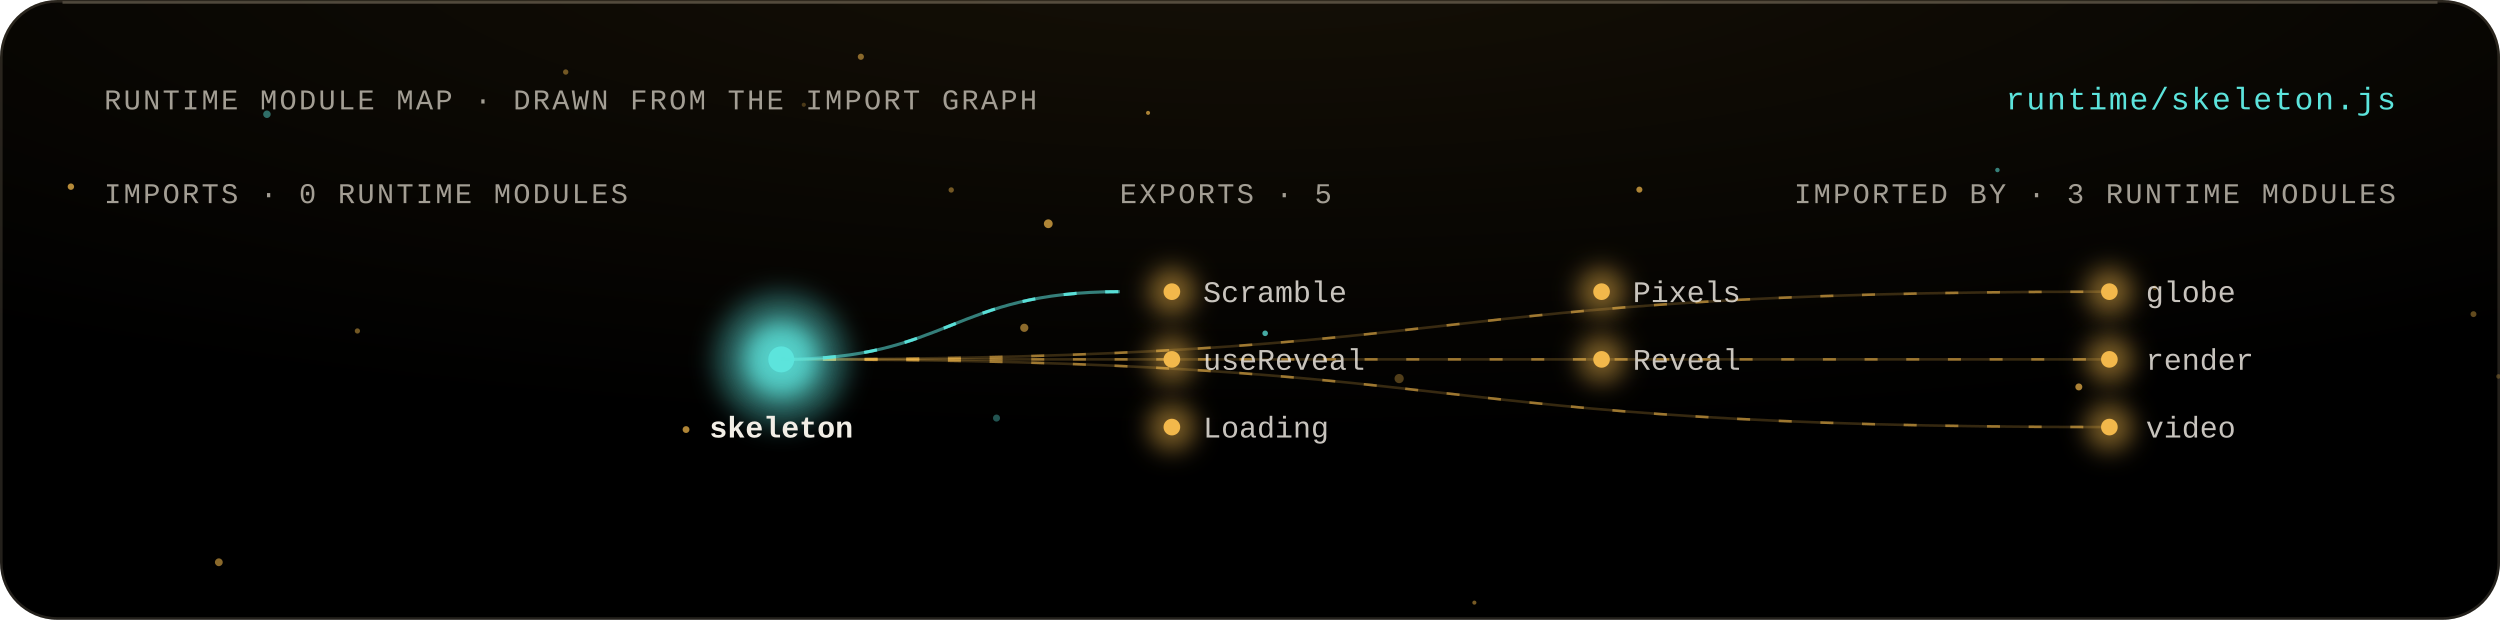
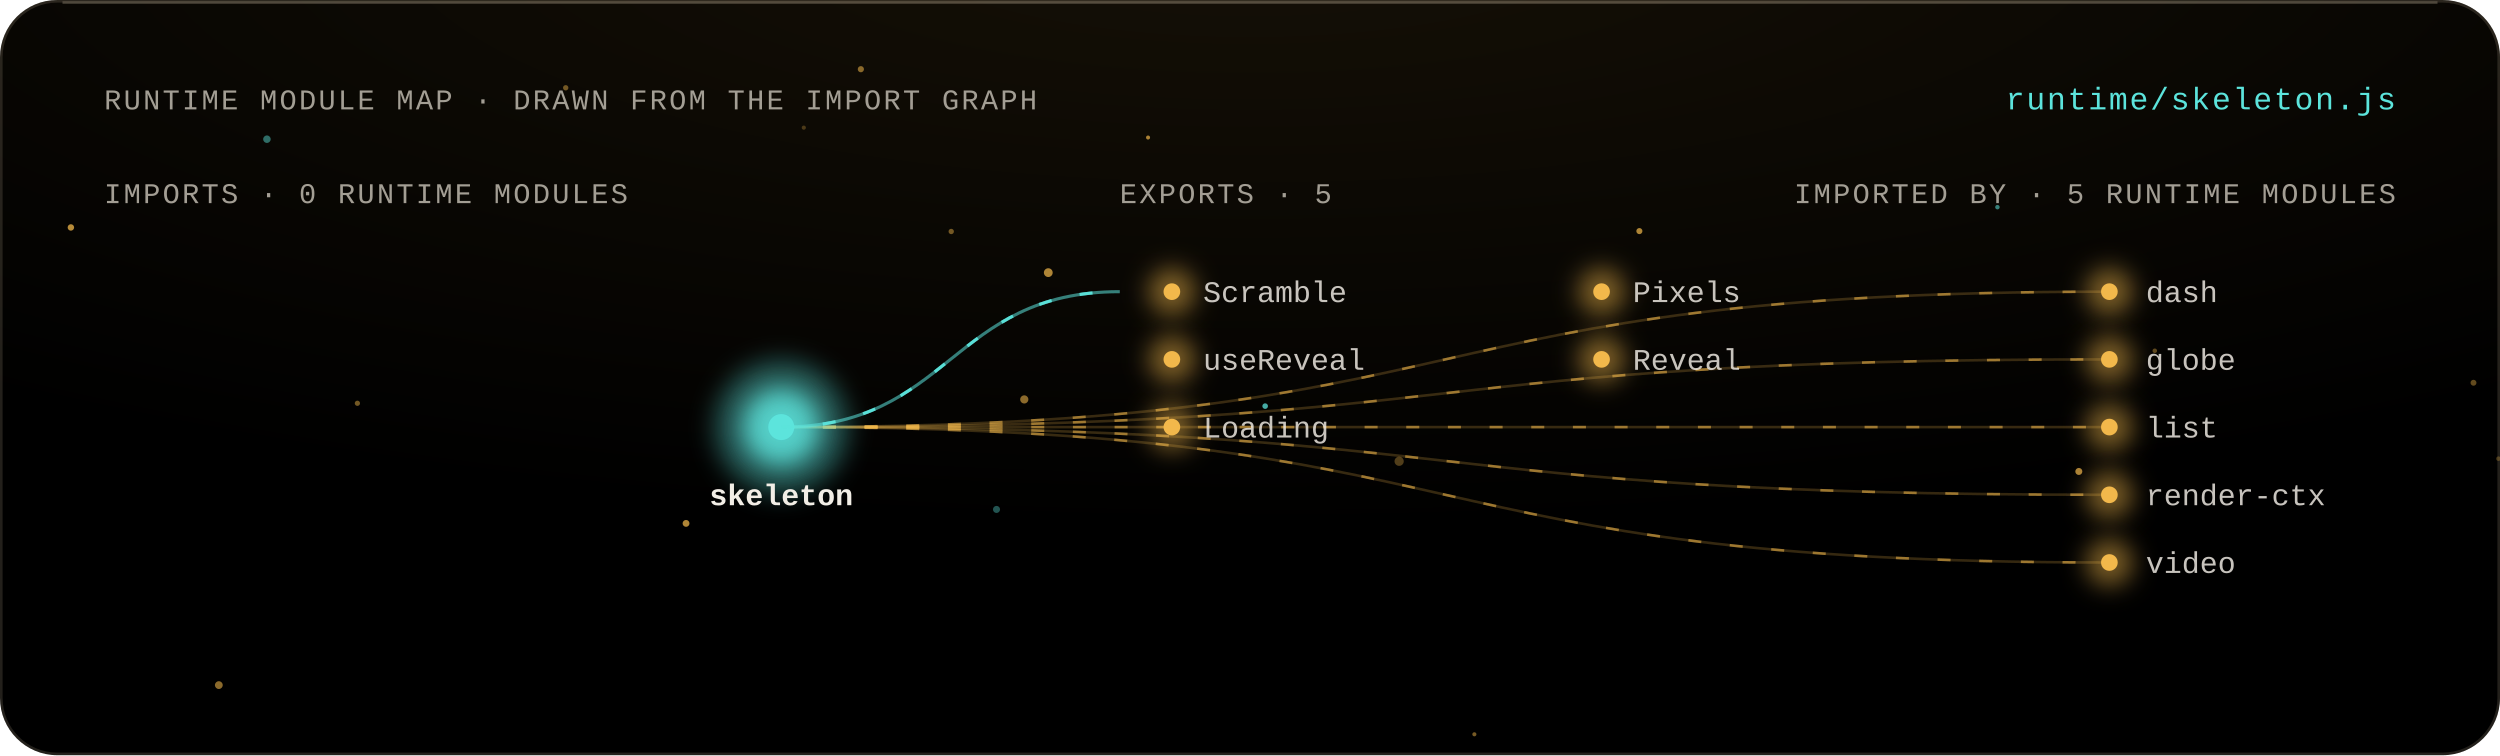
- <svg xmlns="http://www.w3.org/2000/svg" viewBox="0 0 960 238" width="960" height="238" role="img" aria-labelledby="t">
+ <svg xmlns="http://www.w3.org/2000/svg" viewBox="0 0 960 290" width="960" height="290" role="img" aria-labelledby="t">
  <style>
  text { font-family: 'Geist Mono', ui-monospace, 'Liberation Mono', Menlo, monospace; fill: #F2EEE6; }
  .m { fill: #A39E94; font-size: 11px; letter-spacing: .08em; }
  .l { font-size: 11.5px; }
  .h { font-size: 12px; fill: #5CE4DC; letter-spacing: .06em; }
  .flow { stroke-dasharray: 5 11; animation: flow 3s linear infinite; }
  @keyframes flow { to { stroke-dashoffset: -32; } }
  .breathe { animation: breathe 4.2s ease-in-out infinite; }
  @keyframes breathe { 50% { opacity: .38; } }
  .beat { animation: beat 2.6s ease-in-out infinite; transform-box: fill-box; transform-origin: center; }
  @keyframes beat { 50% { opacity: .55; transform: scale(1.35); } }
  .spin { transform-box: fill-box; transform-origin: center; animation: spin 48s linear infinite; }
  .spin-r { transform-box: fill-box; transform-origin: center; animation: spin 64s linear infinite reverse; }
  @keyframes spin { to { transform: rotate(360deg); } }
  @media (prefers-reduced-motion: reduce) { * { animation: none !important; } }
</style>
  <defs>
    <filter id="bloom" x="-80%" y="-80%" width="260%" height="260%">
      <feGaussianBlur stdDeviation="4.5" />
    </filter>
    <filter id="soft" x="-30%" y="-30%" width="160%" height="160%">
      <feGaussianBlur stdDeviation="1.4" />
    </filter>
    <radialGradient id="key" cx="50%" cy="-10%" r="80%">
      <stop offset="0" stop-color="#F2B84B" stop-opacity=".09" />
      <stop offset="1" stop-color="#F2B84B" stop-opacity="0" />
    </radialGradient>
    <linearGradient id="pair" x1="0" x2="1">
      <stop offset="0" stop-color="#F2B84B" />
      <stop offset="1" stop-color="#5CE4DC" />
    </linearGradient>
  </defs>
-   <rect width="960" height="238" rx="22" fill="#000" />
-   <rect width="960" height="238" rx="22" fill="url(#key)" />
-   <rect x=".5" y=".5" width="959" height="237" rx="21.5" fill="none" stroke="rgba(255,232,196,.14)" />
+   <rect width="960" height="290" rx="22" fill="#000" />
+   <rect width="960" height="290" rx="22" fill="url(#key)" />
+   <rect x=".5" y=".5" width="959" height="289" rx="21.5" fill="none" stroke="rgba(255,232,196,.14)" />
  <path d="M 24 1 H 936" stroke="rgba(255,238,208,.22)" stroke-width="1" />
  <g>
-     <circle cx="365.27" cy="72.95" r="1.03" fill="#F2B84B" opacity="0.46" class="breathe" style="animation-delay:-2.98s" />
-     <circle cx="537.27" cy="145.37" r="1.77" fill="#F2B84B" opacity="0.33" class="breathe" style="animation-delay:-1.16s" />
-     <circle cx="27.22" cy="71.68" r="1.24" fill="#F2B84B" opacity="0.75" class="breathe" style="animation-delay:-0.2s" />
-     <circle cx="137.24" cy="127.09" r="1.01" fill="#F2B84B" opacity="0.47" class="breathe" style="animation-delay:-3.09s" />
-     <circle cx="485.82" cy="127.99" r="1.08" fill="#5CE4DC" opacity="0.74" class="breathe" style="animation-delay:-4.18s" />
-     <circle cx="84.03" cy="215.91" r="1.5" fill="#F2B84B" opacity="0.57" class="breathe" style="animation-delay:-3.34s" />
-     <circle cx="767.01" cy="65.29" r="0.86" fill="#5CE4DC" opacity="0.55" class="breathe" style="animation-delay:-3.34s" />
-     <circle cx="402.54" cy="85.92" r="1.69" fill="#F2B84B" opacity="0.71" class="breathe" style="animation-delay:-3.28s" />
-     <circle cx="308.66" cy="40.23" r="0.8" fill="#F2B84B" opacity="0.28" class="breathe" style="animation-delay:-4.19s" />
-     <circle cx="959.4" cy="144.55" r="0.88" fill="#F2B84B" opacity="0.27" class="breathe" style="animation-delay:-2.71s" />
-     <circle cx="382.66" cy="160.54" r="1.36" fill="#5CE4DC" opacity="0.37" class="breathe" style="animation-delay:-3.1s" />
-     <circle cx="629.52" cy="72.82" r="1.17" fill="#F2B84B" opacity="0.71" class="breathe" style="animation-delay:-2.85s" />
-     <circle cx="217.23" cy="27.66" r="1.03" fill="#F2B84B" opacity="0.45" class="breathe" style="animation-delay:-2.92s" />
-     <circle cx="102.5" cy="43.87" r="1.44" fill="#5CE4DC" opacity="0.46" class="breathe" style="animation-delay:-0.11s" />
-     <circle cx="827.44" cy="110.54" r="0.87" fill="#F2B84B" opacity="0.38" class="breathe" style="animation-delay:-0.89s" />
-     <circle cx="798.27" cy="148.58" r="1.35" fill="#F2B84B" opacity="0.7" class="breathe" style="animation-delay:-2.98s" />
-     <circle cx="566.16" cy="231.41" r="0.79" fill="#F2B84B" opacity="0.49" class="breathe" style="animation-delay:-1.25s" />
-     <circle cx="393.32" cy="125.88" r="1.57" fill="#F2B84B" opacity="0.57" class="breathe" style="animation-delay:-3.8s" />
-     <circle cx="263.44" cy="164.95" r="1.32" fill="#F2B84B" opacity="0.72" class="breathe" style="animation-delay:-1.24s" />
-     <circle cx="330.57" cy="21.8" r="1.19" fill="#F2B84B" opacity="0.54" class="breathe" style="animation-delay:-4s" />
-     <circle cx="440.85" cy="43.34" r="0.78" fill="#F2B84B" opacity="0.69" class="breathe" style="animation-delay:-0.44s" />
-     <circle cx="949.82" cy="120.63" r="1.14" fill="#F2B84B" opacity="0.4" class="breathe" style="animation-delay:-2.41s" />
+     <circle cx="365.27" cy="88.89" r="1.03" fill="#F2B84B" opacity="0.46" class="breathe" style="animation-delay:-2.98s" />
+     <circle cx="537.27" cy="177.13" r="1.77" fill="#F2B84B" opacity="0.33" class="breathe" style="animation-delay:-1.16s" />
+     <circle cx="27.22" cy="87.34" r="1.24" fill="#F2B84B" opacity="0.75" class="breathe" style="animation-delay:-0.2s" />
+     <circle cx="137.24" cy="154.86" r="1.01" fill="#F2B84B" opacity="0.47" class="breathe" style="animation-delay:-3.09s" />
+     <circle cx="485.82" cy="155.95" r="1.08" fill="#5CE4DC" opacity="0.74" class="breathe" style="animation-delay:-4.18s" />
+     <circle cx="84.03" cy="263.08" r="1.5" fill="#F2B84B" opacity="0.57" class="breathe" style="animation-delay:-3.34s" />
+     <circle cx="767.01" cy="79.55" r="0.86" fill="#5CE4DC" opacity="0.55" class="breathe" style="animation-delay:-3.34s" />
+     <circle cx="402.54" cy="104.69" r="1.69" fill="#F2B84B" opacity="0.71" class="breathe" style="animation-delay:-3.28s" />
+     <circle cx="308.66" cy="49.02" r="0.8" fill="#F2B84B" opacity="0.28" class="breathe" style="animation-delay:-4.19s" />
+     <circle cx="959.4" cy="176.13" r="0.88" fill="#F2B84B" opacity="0.27" class="breathe" style="animation-delay:-2.71s" />
+     <circle cx="382.66" cy="195.62" r="1.36" fill="#5CE4DC" opacity="0.37" class="breathe" style="animation-delay:-3.1s" />
+     <circle cx="629.52" cy="88.74" r="1.17" fill="#F2B84B" opacity="0.71" class="breathe" style="animation-delay:-2.85s" />
+     <circle cx="217.23" cy="33.71" r="1.03" fill="#F2B84B" opacity="0.45" class="breathe" style="animation-delay:-2.92s" />
+     <circle cx="102.5" cy="53.45" r="1.44" fill="#5CE4DC" opacity="0.46" class="breathe" style="animation-delay:-0.11s" />
+     <circle cx="827.44" cy="134.69" r="0.87" fill="#F2B84B" opacity="0.38" class="breathe" style="animation-delay:-0.89s" />
+     <circle cx="798.27" cy="181.04" r="1.35" fill="#F2B84B" opacity="0.7" class="breathe" style="animation-delay:-2.98s" />
+     <circle cx="566.16" cy="281.97" r="0.79" fill="#F2B84B" opacity="0.49" class="breathe" style="animation-delay:-1.25s" />
+     <circle cx="393.32" cy="153.38" r="1.57" fill="#F2B84B" opacity="0.57" class="breathe" style="animation-delay:-3.8s" />
+     <circle cx="263.44" cy="200.98" r="1.32" fill="#F2B84B" opacity="0.72" class="breathe" style="animation-delay:-1.24s" />
+     <circle cx="330.57" cy="26.57" r="1.19" fill="#F2B84B" opacity="0.54" class="breathe" style="animation-delay:-4s" />
+     <circle cx="440.85" cy="52.81" r="0.78" fill="#F2B84B" opacity="0.69" class="breathe" style="animation-delay:-0.44s" />
+     <circle cx="949.82" cy="146.98" r="1.14" fill="#F2B84B" opacity="0.4" class="breathe" style="animation-delay:-2.41s" />
  </g>
  <text x="40" y="42" class="m" text-anchor="start">RUNTIME MODULE MAP · DRAWN FROM THE IMPORT GRAPH</text>
  <text x="920" y="42" class="h" text-anchor="end">runtime/skeleton.js</text>
  <text x="40" y="78" class="m" text-anchor="start">IMPORTS · 0 RUNTIME MODULES</text>
  <text x="430" y="78" class="m" text-anchor="start">EXPORTS · 5</text>
-   <text x="920" y="78" class="m" text-anchor="end">IMPORTED BY · 3 RUNTIME MODULES</text>
-   <path d="M 300 138 C 580.5 138, 529.5 112, 810 112" fill="none" stroke="#F2B84B" stroke-opacity="0.22" stroke-width="1" />
-   <path d="M 300 138 C 580.5 138, 529.5 112, 810 112" fill="none" stroke="#F2B84B" stroke-opacity="0.55" stroke-width="1" class="flow" />
+   <text x="920" y="78" class="m" text-anchor="end">IMPORTED BY · 5 RUNTIME MODULES</text>
+   <path d="M 300 164 C 580.5 164, 529.5 112, 810 112" fill="none" stroke="#F2B84B" stroke-opacity="0.22" stroke-width="1" />
+   <path d="M 300 164 C 580.5 164, 529.5 112, 810 112" fill="none" stroke="#F2B84B" stroke-opacity="0.55" stroke-width="1" class="flow" />
  <g>
    <circle cx="810" cy="112" r="9" fill="#F2B84B" opacity="0.5" filter="url(#bloom)" class="breathe" style="animation-delay:-1.56s" />
    <circle cx="810" cy="112" r="3.2" fill="#F2B84B" />
  </g>
-   <text x="824" y="116" class="l" text-anchor="start" fill="#F2EEE6" fill-opacity=".82">globe</text>
-   <path d="M 300 138 C 580.5 138, 529.5 138, 810 138" fill="none" stroke="#F2B84B" stroke-opacity="0.22" stroke-width="1" />
-   <path d="M 300 138 C 580.5 138, 529.5 138, 810 138" fill="none" stroke="#F2B84B" stroke-opacity="0.55" stroke-width="1" class="flow" />
+   <text x="824" y="116" class="l" text-anchor="start" fill="#F2EEE6" fill-opacity=".82">dash</text>
+   <path d="M 300 164 C 580.5 164, 529.5 138, 810 138" fill="none" stroke="#F2B84B" stroke-opacity="0.22" stroke-width="1" />
+   <path d="M 300 164 C 580.5 164, 529.5 138, 810 138" fill="none" stroke="#F2B84B" stroke-opacity="0.55" stroke-width="1" class="flow" />
  <g>
    <circle cx="810" cy="138" r="9" fill="#F2B84B" opacity="0.5" filter="url(#bloom)" class="breathe" style="animation-delay:-1.19s" />
    <circle cx="810" cy="138" r="3.2" fill="#F2B84B" />
  </g>
-   <text x="824" y="142" class="l" text-anchor="start" fill="#F2EEE6" fill-opacity=".82">render</text>
-   <path d="M 300 138 C 580.5 138, 529.5 164, 810 164" fill="none" stroke="#F2B84B" stroke-opacity="0.22" stroke-width="1" />
-   <path d="M 300 138 C 580.5 138, 529.5 164, 810 164" fill="none" stroke="#F2B84B" stroke-opacity="0.55" stroke-width="1" class="flow" />
+   <text x="824" y="142" class="l" text-anchor="start" fill="#F2EEE6" fill-opacity=".82">globe</text>
+   <path d="M 300 164 C 580.5 164, 529.5 164, 810 164" fill="none" stroke="#F2B84B" stroke-opacity="0.22" stroke-width="1" />
+   <path d="M 300 164 C 580.5 164, 529.5 164, 810 164" fill="none" stroke="#F2B84B" stroke-opacity="0.55" stroke-width="1" class="flow" />
  <g>
    <circle cx="810" cy="164" r="9" fill="#F2B84B" opacity="0.5" filter="url(#bloom)" class="breathe" style="animation-delay:-1.52s" />
    <circle cx="810" cy="164" r="3.2" fill="#F2B84B" />
  </g>
-   <text x="824" y="168" class="l" text-anchor="start" fill="#F2EEE6" fill-opacity=".82">video</text>
-   <circle cx="300" cy="138" r="26" fill="#5CE4DC" opacity=".35" filter="url(#bloom)" class="beat" />
+   <text x="824" y="168" class="l" text-anchor="start" fill="#F2EEE6" fill-opacity=".82">list</text>
+   <path d="M 300 164 C 580.5 164, 529.5 190, 810 190" fill="none" stroke="#F2B84B" stroke-opacity="0.22" stroke-width="1" />
+   <path d="M 300 164 C 580.5 164, 529.5 190, 810 190" fill="none" stroke="#F2B84B" stroke-opacity="0.55" stroke-width="1" class="flow" />
  <g>
-     <circle cx="300" cy="138" r="15" fill="#5CE4DC" opacity="0.85" filter="url(#bloom)" class="beat" style="animation-delay:-0s" />
-     <circle cx="300" cy="138" r="5" fill="#5CE4DC" />
+     <circle cx="810" cy="190" r="9" fill="#F2B84B" opacity="0.5" filter="url(#bloom)" class="breathe" style="animation-delay:-1.23s" />
+     <circle cx="810" cy="190" r="3.2" fill="#F2B84B" />
  </g>
-   <text x="300" y="168" class="l" text-anchor="middle" fill="#5CE4DC" font-weight="700" font-size="13">skeleton</text>
-   <path d="M 300 138 C 365 138, 365 112, 430 112" fill="none" stroke="#5CE4DC" stroke-opacity="0.55" stroke-width="1.2" />
-   <path d="M 300 138 C 365 138, 365 112, 430 112" fill="none" stroke="#5CE4DC" stroke-opacity="0.95" stroke-width="1.2" class="flow" />
+   <text x="824" y="194" class="l" text-anchor="start" fill="#F2EEE6" fill-opacity=".82">render-ctx</text>
+   <path d="M 300 164 C 580.5 164, 529.5 216, 810 216" fill="none" stroke="#F2B84B" stroke-opacity="0.22" stroke-width="1" />
+   <path d="M 300 164 C 580.5 164, 529.5 216, 810 216" fill="none" stroke="#F2B84B" stroke-opacity="0.55" stroke-width="1" class="flow" />
  <g>
-     <circle cx="450" cy="112" r="9" fill="#F2B84B" opacity="0.5" filter="url(#bloom)" class="breathe" style="animation-delay:-1.23s" />
+     <circle cx="810" cy="216" r="9" fill="#F2B84B" opacity="0.5" filter="url(#bloom)" class="breathe" style="animation-delay:-1.68s" />
+     <circle cx="810" cy="216" r="3.2" fill="#F2B84B" />
+   </g>
+   <text x="824" y="220" class="l" text-anchor="start" fill="#F2EEE6" fill-opacity=".82">video</text>
+   <circle cx="300" cy="164" r="26" fill="#5CE4DC" opacity=".35" filter="url(#bloom)" class="beat" />
+   <g>
+     <circle cx="300" cy="164" r="15" fill="#5CE4DC" opacity="0.85" filter="url(#bloom)" class="beat" style="animation-delay:-0s" />
+     <circle cx="300" cy="164" r="5" fill="#5CE4DC" />
+   </g>
+   <text x="300" y="194" class="l" text-anchor="middle" fill="#5CE4DC" font-weight="700" font-size="13">skeleton</text>
+   <path d="M 300 164 C 365 164, 365 112, 430 112" fill="none" stroke="#5CE4DC" stroke-opacity="0.55" stroke-width="1.2" />
+   <path d="M 300 164 C 365 164, 365 112, 430 112" fill="none" stroke="#5CE4DC" stroke-opacity="0.95" stroke-width="1.2" class="flow" />
+   <g>
+     <circle cx="450" cy="112" r="9" fill="#F2B84B" opacity="0.5" filter="url(#bloom)" class="breathe" style="animation-delay:-2.84s" />
    <circle cx="450" cy="112" r="3.2" fill="#F2B84B" />
  </g>
  <text x="462" y="116" class="l" text-anchor="start" fill="#F2EEE6" fill-opacity=".82">Scramble</text>
  <g>
-     <circle cx="615" cy="112" r="9" fill="#F2B84B" opacity="0.5" filter="url(#bloom)" class="breathe" style="animation-delay:-1.68s" />
+     <circle cx="615" cy="112" r="9" fill="#F2B84B" opacity="0.5" filter="url(#bloom)" class="breathe" style="animation-delay:-2.08s" />
    <circle cx="615" cy="112" r="3.2" fill="#F2B84B" />
  </g>
  <text x="627" y="116" class="l" text-anchor="start" fill="#F2EEE6" fill-opacity=".82">Pixels</text>
  <g>
-     <circle cx="450" cy="138" r="9" fill="#F2B84B" opacity="0.5" filter="url(#bloom)" class="breathe" style="animation-delay:-2.84s" />
+     <circle cx="450" cy="138" r="9" fill="#F2B84B" opacity="0.5" filter="url(#bloom)" class="breathe" style="animation-delay:-3.88s" />
    <circle cx="450" cy="138" r="3.2" fill="#F2B84B" />
  </g>
  <text x="462" y="142" class="l" text-anchor="start" fill="#F2EEE6" fill-opacity=".82">useReveal</text>
  <g>
-     <circle cx="615" cy="138" r="9" fill="#F2B84B" opacity="0.5" filter="url(#bloom)" class="breathe" style="animation-delay:-2.08s" />
+     <circle cx="615" cy="138" r="9" fill="#F2B84B" opacity="0.5" filter="url(#bloom)" class="breathe" style="animation-delay:-2.24s" />
    <circle cx="615" cy="138" r="3.2" fill="#F2B84B" />
  </g>
  <text x="627" y="142" class="l" text-anchor="start" fill="#F2EEE6" fill-opacity=".82">Reveal</text>
  <g>
-     <circle cx="450" cy="164" r="9" fill="#F2B84B" opacity="0.5" filter="url(#bloom)" class="breathe" style="animation-delay:-3.88s" />
+     <circle cx="450" cy="164" r="9" fill="#F2B84B" opacity="0.5" filter="url(#bloom)" class="breathe" style="animation-delay:-2.44s" />
    <circle cx="450" cy="164" r="3.2" fill="#F2B84B" />
  </g>
  <text x="462" y="168" class="l" text-anchor="start" fill="#F2EEE6" fill-opacity=".82">Loading</text>
</svg>
